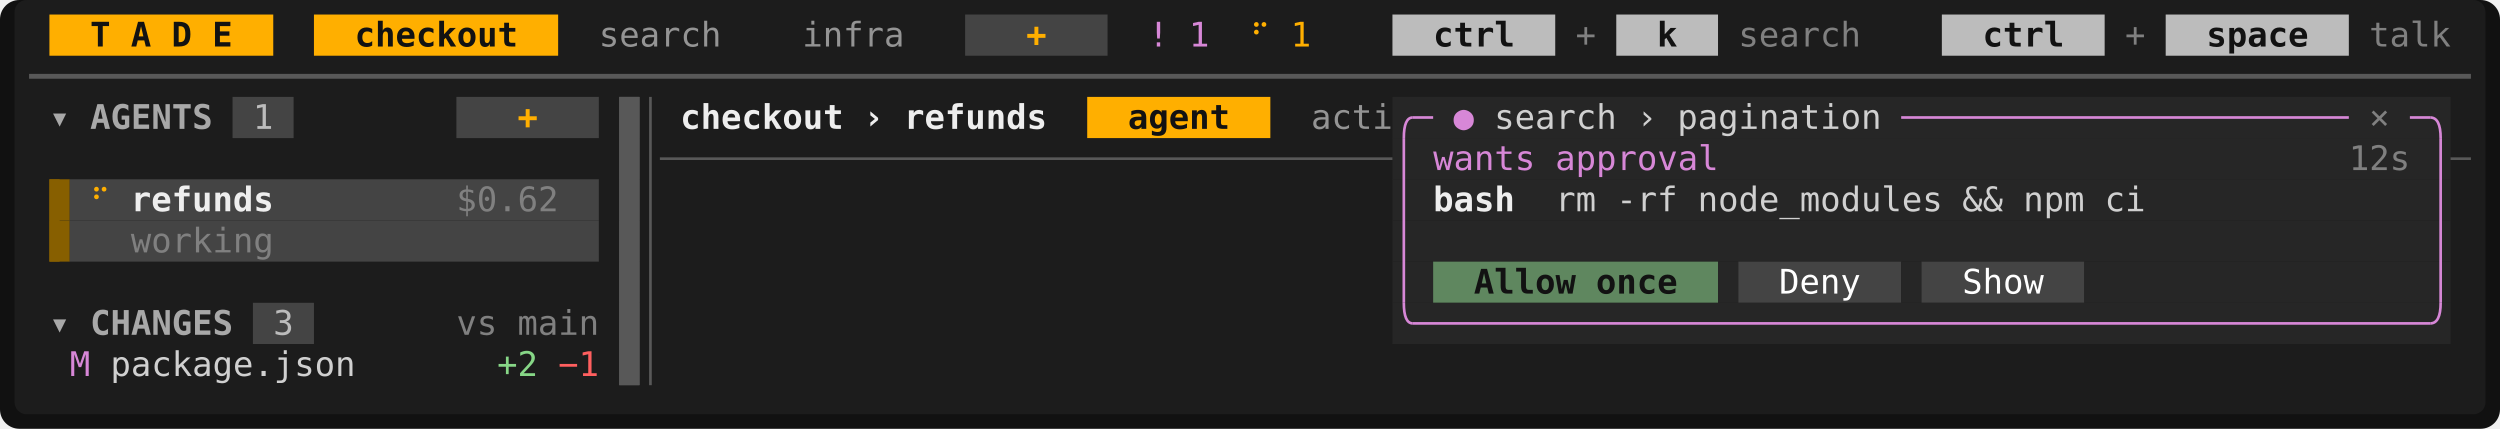
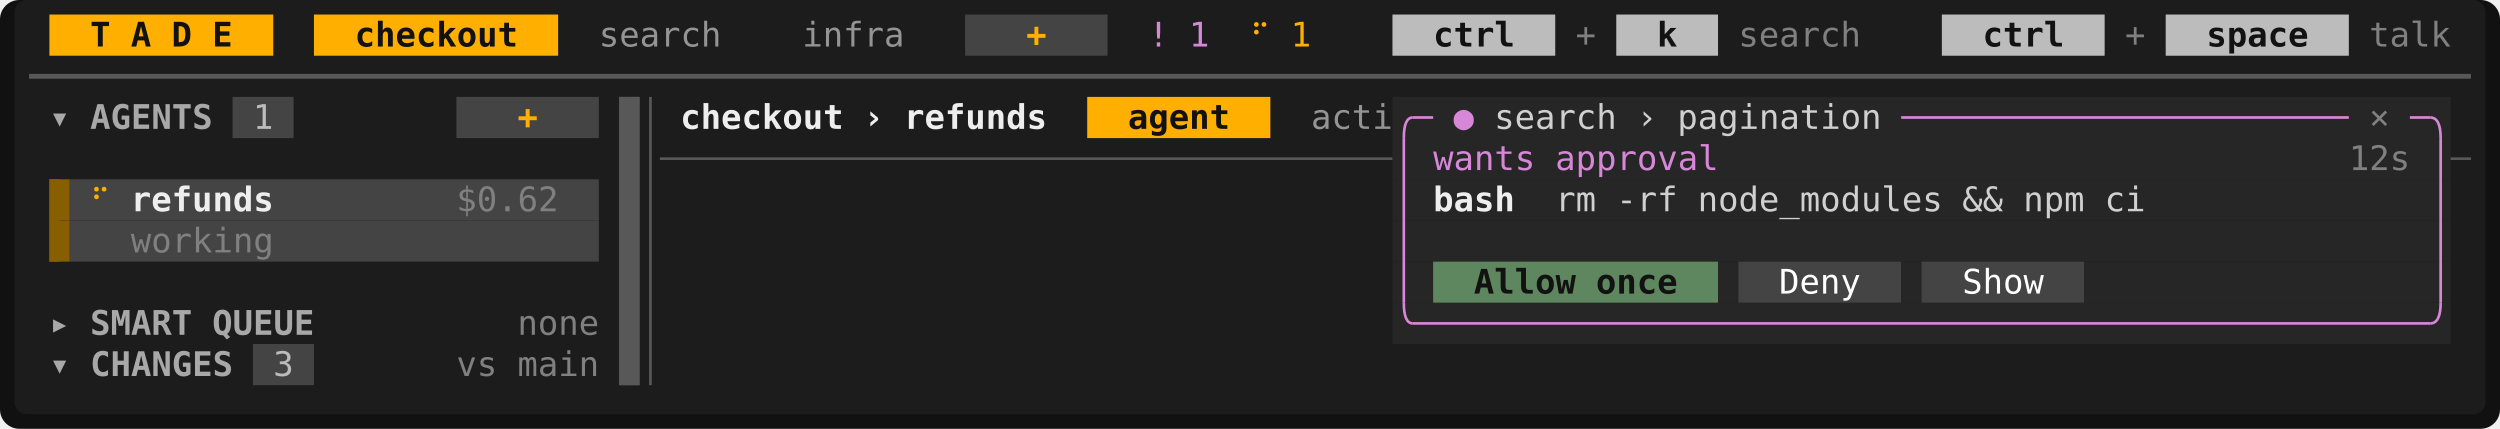
<svg xmlns="http://www.w3.org/2000/svg" viewBox="0 0 1032 177" width="1032" height="177" font-family="ui-monospace,SFMono-Regular,Menlo,Consolas,'DejaVu Sans Mono','Liberation Mono',monospace" font-size="14" role="img" aria-label="Tade">
  <rect width="1032" height="177" rx="8" fill="#111111" />
  <rect x="6" y="0" width="1020" height="171" rx="5" fill="#1c1c1c" />
  <rect x="20.4" y="6" width="92.4" height="17" fill="#ffaf00" />
  <rect x="129.6" y="6" width="100.8" height="17" fill="#ffaf00" />
  <rect x="398.4" y="6" width="58.8" height="17" fill="#444444" />
  <rect x="574.8" y="6" width="67.2" height="17" fill="#bcbcbc" />
  <rect x="667.2" y="6" width="42" height="17" fill="#bcbcbc" />
  <rect x="801.6" y="6" width="67.2" height="17" fill="#bcbcbc" />
  <rect x="894" y="6" width="75.6" height="17" fill="#bcbcbc" />
  <rect x="96" y="40" width="25.2" height="17" fill="#444444" />
  <rect x="188.4" y="40" width="58.8" height="17" fill="#444444" />
  <rect x="255.6" y="40" width="8.4" height="17" fill="#585858" />
  <rect x="448.8" y="40" width="75.6" height="17" fill="#ffaf00" />
  <rect x="574.8" y="40" width="436.8" height="17" fill="#262626" />
  <rect x="255.6" y="57" width="8.4" height="17" fill="#585858" />
  <rect x="574.8" y="57" width="436.8" height="17" fill="#262626" />
  <rect x="20.4" y="74" width="8.4" height="17" fill="#875f00" />
  <rect x="28.8" y="74" width="218.4" height="17" fill="#444444" />
  <rect x="255.6" y="74" width="8.4" height="17" fill="#585858" />
  <rect x="574.8" y="74" width="436.8" height="17" fill="#262626" />
  <rect x="20.4" y="91" width="8.4" height="17" fill="#875f00" />
  <rect x="28.8" y="91" width="218.4" height="17" fill="#444444" />
  <rect x="255.6" y="91" width="8.4" height="17" fill="#585858" />
  <rect x="574.8" y="91" width="436.8" height="17" fill="#262626" />
  <rect x="255.6" y="108" width="8.4" height="17" fill="#585858" />
  <rect x="574.8" y="108" width="16.8" height="17" fill="#262626" />
  <rect x="591.6" y="108" width="117.6" height="17" fill="#5f875f" />
  <rect x="709.2" y="108" width="8.4" height="17" fill="#262626" />
  <rect x="717.6" y="108" width="67.2" height="17" fill="#444444" />
  <rect x="784.8" y="108" width="8.4" height="17" fill="#262626" />
  <rect x="793.2" y="108" width="67.2" height="17" fill="#444444" />
  <rect x="860.4" y="108" width="151.2" height="17" fill="#262626" />
-   <rect x="104.4" y="125" width="25.2" height="17" fill="#444444" />
  <rect x="255.6" y="125" width="8.4" height="17" fill="#585858" />
  <rect x="574.8" y="125" width="436.8" height="17" fill="#262626" />
+   <rect x="104.4" y="142" width="25.2" height="17" fill="#444444" />
  <rect x="255.6" y="142" width="8.4" height="17" fill="#585858" />
  <rect x="255.6" y="40" width="8.4" height="119" fill="#585858" />
  <rect x="20.4" y="74" width="4.2" height="34" fill="#875f00" />
  <line x1="12" y1="31.5" x2="1020" y2="31.5" stroke="#585858" stroke-width="2" />
  <line x1="268.5" y1="40" x2="268.5" y2="159" stroke="#585858" stroke-width="1.1" />
  <path d="M579.5 57Q579.5 48.5 583.2 48.5" fill="none" stroke="#d787d7" stroke-width="1.1" />
  <line x1="583.2" y1="48.5" x2="591.6" y2="48.5" stroke="#d787d7" stroke-width="1.1" />
  <line x1="784.8" y1="48.5" x2="969.6" y2="48.5" stroke="#d787d7" stroke-width="1.1" />
  <line x1="994.8" y1="48.5" x2="1003.2" y2="48.5" stroke="#d787d7" stroke-width="1.1" />
  <path d="M1007.5 57Q1007.5 48.5 1003.2 48.5" fill="none" stroke="#d787d7" stroke-width="1.1" />
  <line x1="272.4" y1="65.5" x2="574.8" y2="65.5" stroke="#585858" stroke-width="1.1" />
  <line x1="579.5" y1="57" x2="579.5" y2="125" stroke="#d787d7" stroke-width="1.1" />
  <line x1="1007.5" y1="57" x2="1007.5" y2="125" stroke="#d787d7" stroke-width="1.1" />
  <line x1="1011.6" y1="65.5" x2="1020" y2="65.5" stroke="#585858" stroke-width="1.1" />
  <path d="M579.5 125Q579.5 133.5 583.2 133.5" fill="none" stroke="#d787d7" stroke-width="1.1" />
  <line x1="583.2" y1="133.5" x2="1003.2" y2="133.5" stroke="#d787d7" stroke-width="1.1" />
  <path d="M1007.5 125Q1007.5 133.5 1003.2 133.5" fill="none" stroke="#d787d7" stroke-width="1.1" />
  <text x="37.2" y="19.2" textLength="8.4" lengthAdjust="spacingAndGlyphs" fill="#121212" font-weight="700">T</text>
  <text x="54" y="19.2" textLength="8.4" lengthAdjust="spacingAndGlyphs" fill="#121212" font-weight="700">A</text>
  <text x="70.8" y="19.2" textLength="8.4" lengthAdjust="spacingAndGlyphs" fill="#121212" font-weight="700">D</text>
  <text x="87.6" y="19.2" textLength="8.4" lengthAdjust="spacingAndGlyphs" fill="#121212" font-weight="700">E</text>
  <text x="146.4" y="19.2" textLength="67.2" lengthAdjust="spacingAndGlyphs" fill="#121212" font-weight="700">checkout</text>
  <text x="247.2" y="19.2" textLength="50.4" lengthAdjust="spacingAndGlyphs" fill="#949494">search</text>
  <text x="331.2" y="19.2" textLength="42" lengthAdjust="spacingAndGlyphs" fill="#949494">infra</text>
  <text x="423.6" y="19.2" textLength="8.4" lengthAdjust="spacingAndGlyphs" fill="#ffaf00" font-weight="700">+</text>
  <text x="474" y="19.2" textLength="8.4" lengthAdjust="spacingAndGlyphs" fill="#d787d7">!</text>
  <text x="490.8" y="19.2" textLength="8.4" lengthAdjust="spacingAndGlyphs" fill="#d787d7">1</text>
  <text x="516" y="19.2" textLength="8.4" lengthAdjust="spacingAndGlyphs" fill="#ffaf00">⠋</text>
  <text x="532.8" y="19.2" textLength="8.4" lengthAdjust="spacingAndGlyphs" fill="#ffaf00">1</text>
  <text x="591.6" y="19.2" textLength="33.6" lengthAdjust="spacingAndGlyphs" fill="#121212" font-weight="700">ctrl</text>
  <text x="650.4" y="19.2" textLength="8.4" lengthAdjust="spacingAndGlyphs" fill="#808080">+</text>
  <text x="684" y="19.2" textLength="8.4" lengthAdjust="spacingAndGlyphs" fill="#121212" font-weight="700">k</text>
  <text x="717.6" y="19.2" textLength="50.4" lengthAdjust="spacingAndGlyphs" fill="#808080">search</text>
  <text x="818.4" y="19.2" textLength="33.6" lengthAdjust="spacingAndGlyphs" fill="#121212" font-weight="700">ctrl</text>
  <text x="877.2" y="19.2" textLength="8.4" lengthAdjust="spacingAndGlyphs" fill="#808080">+</text>
  <text x="910.8" y="19.2" textLength="42" lengthAdjust="spacingAndGlyphs" fill="#121212" font-weight="700">space</text>
  <text x="978" y="19.2" textLength="33.6" lengthAdjust="spacingAndGlyphs" fill="#808080">talk</text>
  <text x="20.4" y="53.2" textLength="8.4" lengthAdjust="spacingAndGlyphs" fill="#a8a8a8" font-weight="700">▾</text>
  <text x="37.2" y="53.2" textLength="50.4" lengthAdjust="spacingAndGlyphs" fill="#a8a8a8" font-weight="700">AGENTS</text>
  <text x="104.4" y="53.2" textLength="8.4" lengthAdjust="spacingAndGlyphs" fill="#bcbcbc">1</text>
  <text x="213.6" y="53.2" textLength="8.4" lengthAdjust="spacingAndGlyphs" fill="#ffaf00" font-weight="700">+</text>
  <text x="280.8" y="53.2" textLength="67.2" lengthAdjust="spacingAndGlyphs" fill="#eeeeee" font-weight="700">checkout</text>
  <text x="356.4" y="53.2" textLength="8.4" lengthAdjust="spacingAndGlyphs" fill="#eeeeee" font-weight="700">›</text>
  <text x="373.2" y="53.2" textLength="58.8" lengthAdjust="spacingAndGlyphs" fill="#eeeeee" font-weight="700">refunds</text>
  <text x="465.6" y="53.2" textLength="42" lengthAdjust="spacingAndGlyphs" fill="#121212" font-weight="700">agent</text>
  <text x="541.2" y="53.2" textLength="33.6" lengthAdjust="spacingAndGlyphs" fill="#949494">acti</text>
  <text x="600" y="53.2" textLength="8.4" lengthAdjust="spacingAndGlyphs" fill="#d787d7" font-weight="700">●</text>
  <text x="616.8" y="53.2" textLength="50.4" lengthAdjust="spacingAndGlyphs" fill="#d0d0d0">search</text>
  <text x="675.6" y="53.2" textLength="8.4" lengthAdjust="spacingAndGlyphs" fill="#d0d0d0">›</text>
  <text x="692.4" y="53.2" textLength="84" lengthAdjust="spacingAndGlyphs" fill="#d0d0d0">pagination</text>
  <text x="978" y="53.2" textLength="8.4" lengthAdjust="spacingAndGlyphs" fill="#808080">×</text>
  <text x="591.6" y="70.2" textLength="42" lengthAdjust="spacingAndGlyphs" fill="#d787d7">wants</text>
  <text x="642" y="70.2" textLength="67.2" lengthAdjust="spacingAndGlyphs" fill="#d787d7">approval</text>
  <text x="969.6" y="70.2" textLength="25.2" lengthAdjust="spacingAndGlyphs" fill="#808080">12s</text>
  <text x="37.2" y="87.2" textLength="8.4" lengthAdjust="spacingAndGlyphs" fill="#ffaf00">⠋</text>
  <text x="54" y="87.2" textLength="58.8" lengthAdjust="spacingAndGlyphs" fill="#eeeeee" font-weight="700">refunds</text>
  <text x="188.4" y="87.2" textLength="42" lengthAdjust="spacingAndGlyphs" fill="#808080">$0.62</text>
  <text x="591.6" y="87.2" textLength="33.6" lengthAdjust="spacingAndGlyphs" fill="#eeeeee" font-weight="700">bash</text>
  <text x="642" y="87.2" textLength="16.8" lengthAdjust="spacingAndGlyphs" fill="#d0d0d0">rm</text>
  <text x="667.2" y="87.2" textLength="25.2" lengthAdjust="spacingAndGlyphs" fill="#d0d0d0">-rf</text>
  <text x="700.8" y="87.2" textLength="100.8" lengthAdjust="spacingAndGlyphs" fill="#d0d0d0">node_modules</text>
  <text x="810" y="87.2" textLength="16.8" lengthAdjust="spacingAndGlyphs" fill="#d0d0d0">&amp;&amp;</text>
  <text x="835.2" y="87.2" textLength="25.2" lengthAdjust="spacingAndGlyphs" fill="#d0d0d0">npm</text>
  <text x="868.8" y="87.2" textLength="16.8" lengthAdjust="spacingAndGlyphs" fill="#d0d0d0">ci</text>
  <text x="54" y="104.2" textLength="58.8" lengthAdjust="spacingAndGlyphs" fill="#808080">working</text>
  <text x="608.4" y="121.2" textLength="42" lengthAdjust="spacingAndGlyphs" fill="#121212" font-weight="700">Allow</text>
  <text x="658.8" y="121.2" textLength="33.6" lengthAdjust="spacingAndGlyphs" fill="#121212" font-weight="700">once</text>
  <text x="734.4" y="121.2" textLength="33.6" lengthAdjust="spacingAndGlyphs" fill="#ffffff">Deny</text>
  <text x="810" y="121.2" textLength="33.6" lengthAdjust="spacingAndGlyphs" fill="#ffffff">Show</text>
-   <text x="20.4" y="138.2" textLength="8.4" lengthAdjust="spacingAndGlyphs" fill="#a8a8a8" font-weight="700">▾</text>
-   <text x="37.2" y="138.2" textLength="58.8" lengthAdjust="spacingAndGlyphs" fill="#a8a8a8" font-weight="700">CHANGES</text>
-   <text x="112.8" y="138.2" textLength="8.4" lengthAdjust="spacingAndGlyphs" fill="#bcbcbc">3</text>
-   <text x="188.4" y="138.2" textLength="16.8" lengthAdjust="spacingAndGlyphs" fill="#808080">vs</text>
-   <text x="213.6" y="138.2" textLength="33.6" lengthAdjust="spacingAndGlyphs" fill="#808080">main</text>
-   <text x="28.8" y="155.2" textLength="8.4" lengthAdjust="spacingAndGlyphs" fill="#d787d7">M</text>
-   <text x="45.6" y="155.2" textLength="100.8" lengthAdjust="spacingAndGlyphs" fill="#d0d0d0">package.json</text>
-   <text x="205.2" y="155.2" textLength="16.8" lengthAdjust="spacingAndGlyphs" fill="#87d787">+2</text>
-   <text x="230.4" y="155.2" textLength="16.8" lengthAdjust="spacingAndGlyphs" fill="#ff5f5f">−1</text>
+   <text x="20.4" y="138.2" textLength="8.4" lengthAdjust="spacingAndGlyphs" fill="#a8a8a8" font-weight="700">▸</text>
+   <text x="37.2" y="138.2" textLength="42" lengthAdjust="spacingAndGlyphs" fill="#a8a8a8" font-weight="700">SMART</text>
+   <text x="87.6" y="138.2" textLength="42" lengthAdjust="spacingAndGlyphs" fill="#a8a8a8" font-weight="700">QUEUE</text>
+   <text x="213.6" y="138.2" textLength="33.6" lengthAdjust="spacingAndGlyphs" fill="#808080">none</text>
+   <text x="20.4" y="155.2" textLength="8.4" lengthAdjust="spacingAndGlyphs" fill="#a8a8a8" font-weight="700">▾</text>
+   <text x="37.2" y="155.2" textLength="58.8" lengthAdjust="spacingAndGlyphs" fill="#a8a8a8" font-weight="700">CHANGES</text>
+   <text x="112.8" y="155.2" textLength="8.4" lengthAdjust="spacingAndGlyphs" fill="#bcbcbc">3</text>
+   <text x="188.4" y="155.2" textLength="16.8" lengthAdjust="spacingAndGlyphs" fill="#808080">vs</text>
+   <text x="213.6" y="155.2" textLength="33.6" lengthAdjust="spacingAndGlyphs" fill="#808080">main</text>
</svg>
